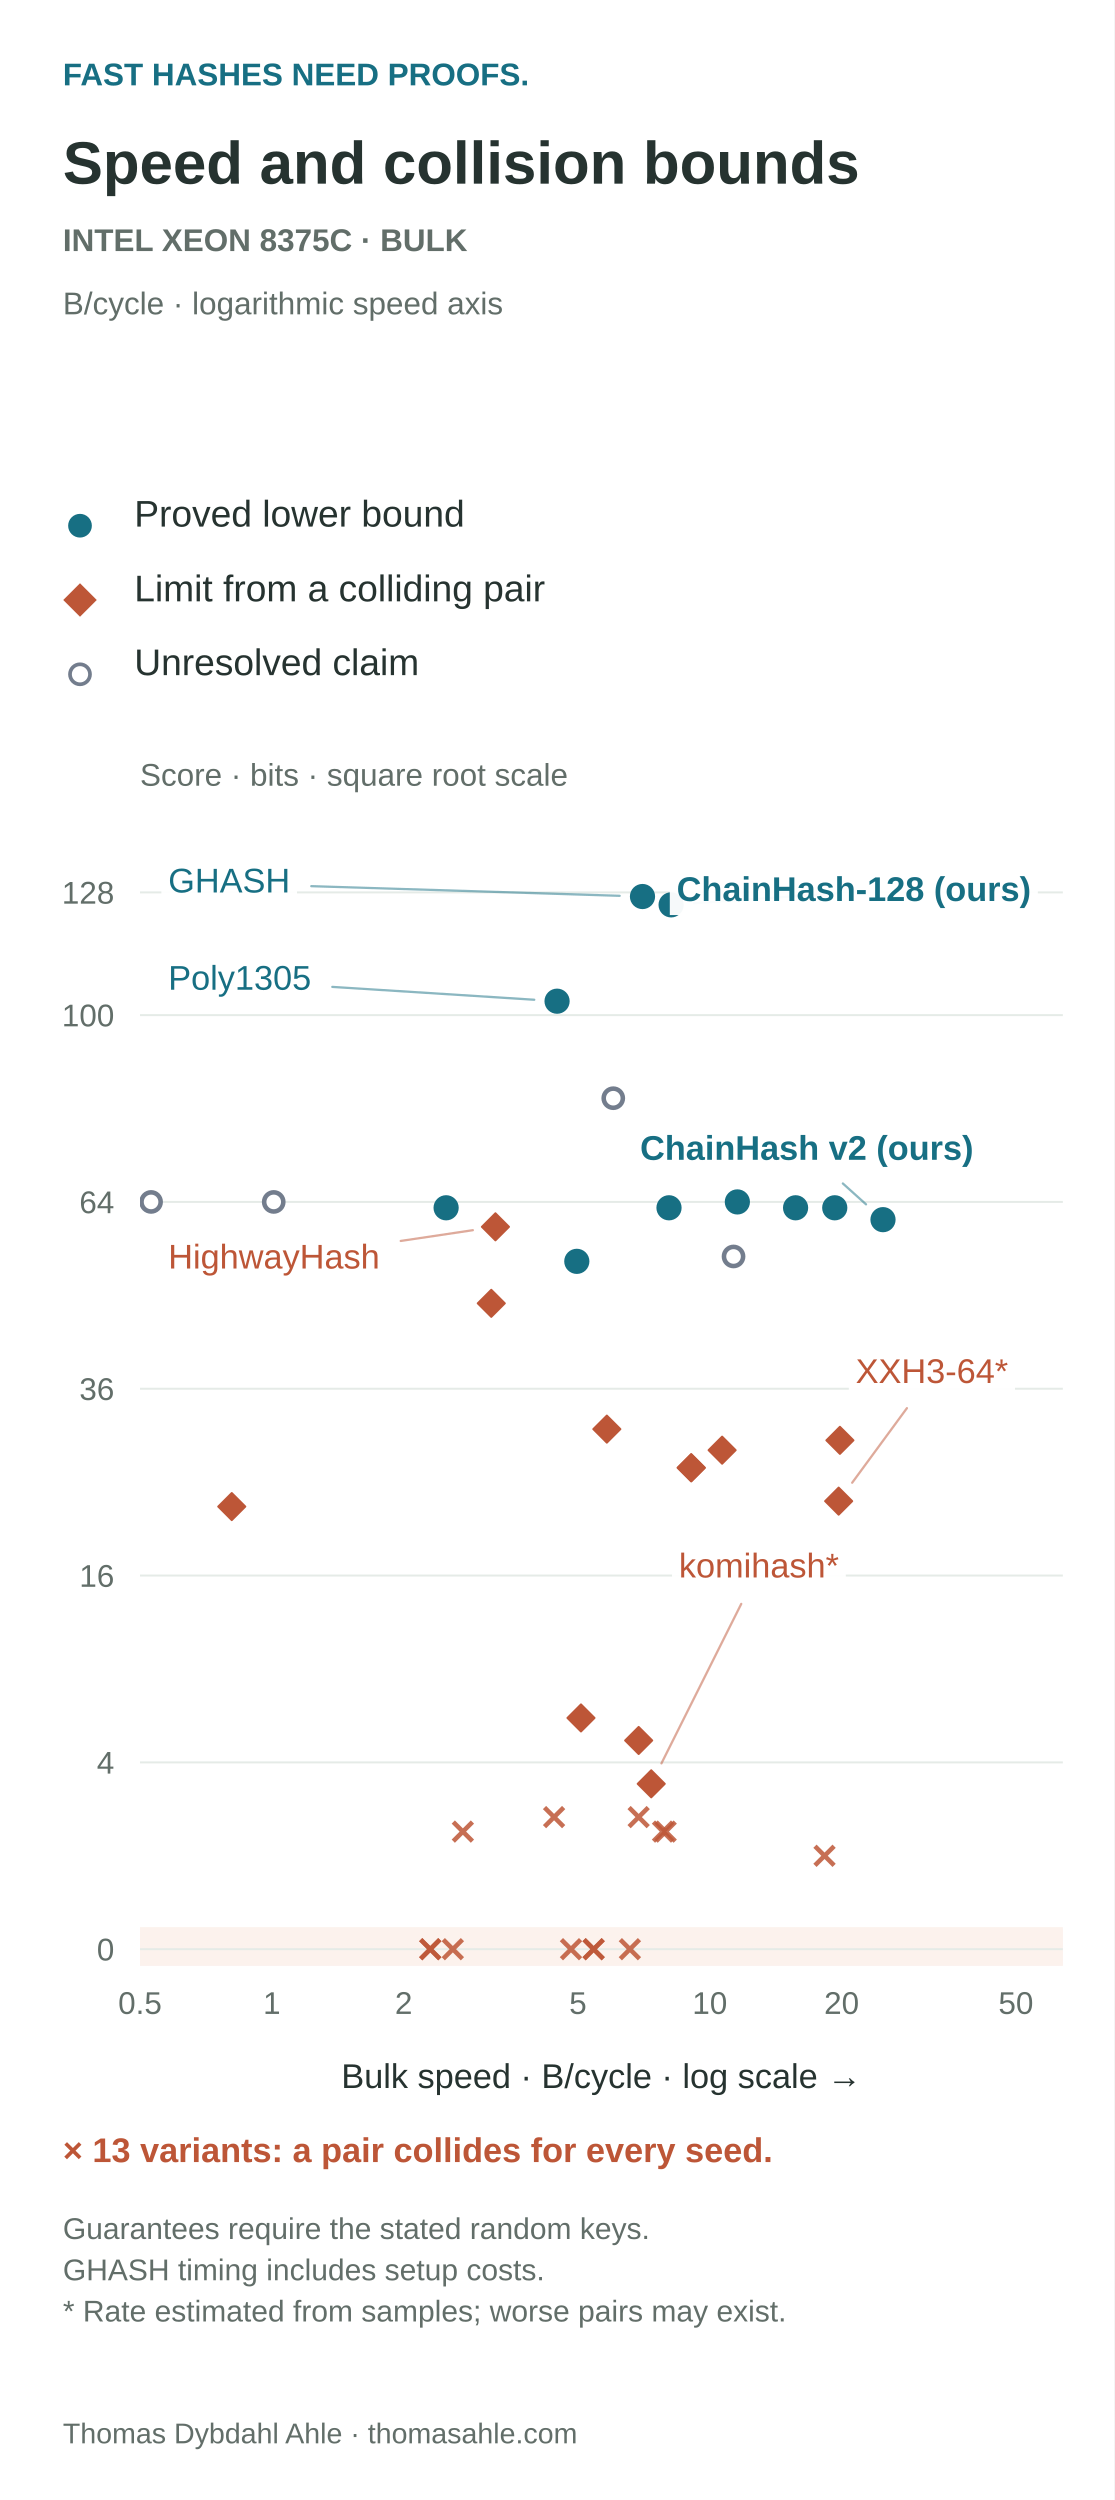
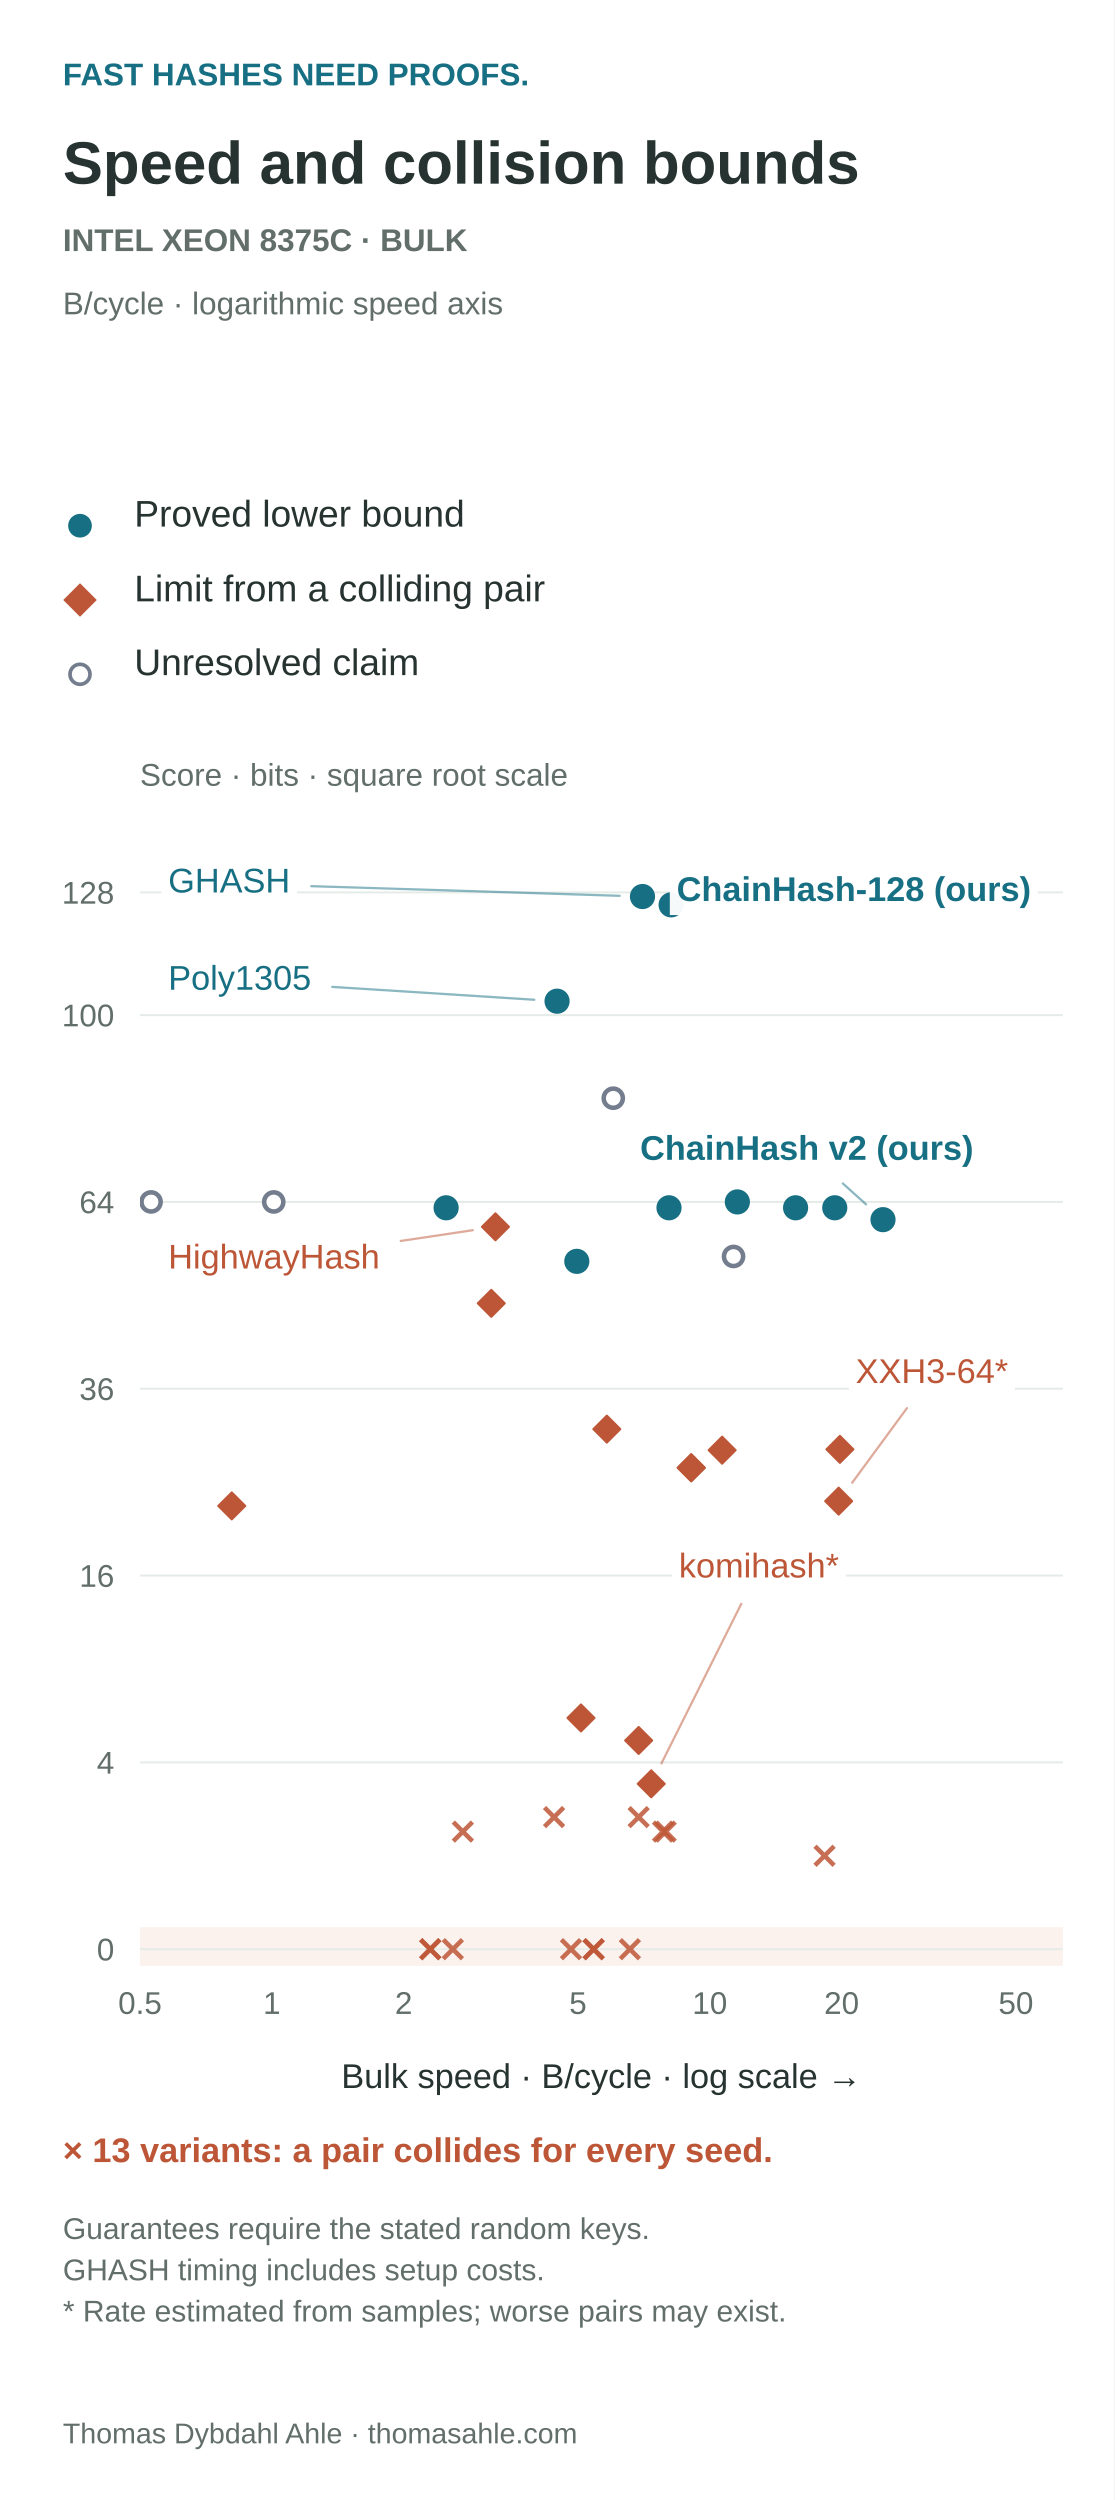
<svg xmlns="http://www.w3.org/2000/svg" xmlns:xlink="http://www.w3.org/1999/xlink" width="390pt" height="875pt" viewBox="0 0 390 875" version="1.1" role="img" aria-label="Fast hashes need proofs: collision bounds versus bulk speed on INTEL XEON 8375C. Square root collision-score scale; logarithmic speed axis.">
  <defs>
    <style type="text/css">*{stroke-linejoin: round; stroke-linecap: butt}</style>
  </defs>
  <g id="figure_1">
    <g id="patch_1">
      <path d="M 0 875  L 390 875  L 390 0  L 0 0  z " style="fill: #ffffff" />
    </g>
    <g id="axes_1">
      <g id="patch_2">
        <path d="M 49 688  L 372 688  L 372 295  L 49 295  z " style="fill: #ffffff" />
      </g>
      <g id="patch_3">
        <path d="M 49 688  L 372 688  L 372 674.996  L 49 674.996  z " clip-path="url(#p1d51c49882)" style="fill: #fcf2ed; stroke: #fcf2ed; stroke-linejoin: miter" />
      </g>
      <g id="matplotlib.axis_1">
        <g id="xtick_1">
          <g id="line2d_1" />
          <g id="text_1">
            <text style="fill: #626e69; font: 11px 'Arial', 'DejaVu Sans', sans-serif; text-anchor: middle" x="49" y="704.874" transform="rotate(-0 49 704.8736)">0.5</text>
          </g>
        </g>
        <g id="xtick_2">
          <g id="line2d_2" />
          <g id="text_2">
            <text style="fill: #626e69; font: 11px 'Arial', 'DejaVu Sans', sans-serif; text-anchor: middle" x="95.143" y="704.874" transform="rotate(-0 95.14286 704.8736)">1</text>
          </g>
        </g>
        <g id="xtick_3">
          <g id="line2d_3" />
          <g id="text_3">
            <text style="fill: #626e69; font: 11px 'Arial', 'DejaVu Sans', sans-serif; text-anchor: middle" x="141.286" y="704.874" transform="rotate(-0 141.2857 704.8736)">2</text>
          </g>
        </g>
        <g id="xtick_4">
          <g id="line2d_4" />
          <g id="text_4">
            <text style="fill: #626e69; font: 11px 'Arial', 'DejaVu Sans', sans-serif; text-anchor: middle" x="202.283" y="704.874" transform="rotate(-0 202.2833 704.8736)">5</text>
          </g>
        </g>
        <g id="xtick_5">
          <g id="line2d_5" />
          <g id="text_5">
            <text style="fill: #626e69; font: 11px 'Arial', 'DejaVu Sans', sans-serif; text-anchor: middle" x="248.426" y="704.874" transform="rotate(-0 248.4261 704.8736)">10</text>
          </g>
        </g>
        <g id="xtick_6">
          <g id="line2d_6" />
          <g id="text_6">
            <text style="fill: #626e69; font: 11px 'Arial', 'DejaVu Sans', sans-serif; text-anchor: middle" x="294.569" y="704.874" transform="rotate(-0 294.569 704.8736)">20</text>
          </g>
        </g>
        <g id="xtick_7">
          <g id="line2d_7" />
          <g id="text_7">
            <text style="fill: #626e69; font: 11px 'Arial', 'DejaVu Sans', sans-serif; text-anchor: middle" x="355.567" y="704.874" transform="rotate(-0 355.5665 704.8736)">50</text>
          </g>
        </g>
        <g id="text_8">
          <text style="fill: #263330; font: 12px 'Arial', 'DejaVu Sans', sans-serif; text-anchor: middle" x="210.5" y="730.795" transform="rotate(-0 210.5 730.7955)">Bulk speed · B/cycle · log scale  →</text>
        </g>
      </g>
      <g id="matplotlib.axis_2">
        <g id="ytick_1">
          <g id="line2d_8">
            <path d="M 49 682.221  L 372 682.221  " clip-path="url(#p1d51c49882)" style="fill: none; stroke: #e5ebe7; stroke-width: 0.7; stroke-linecap: square" />
          </g>
          <g id="line2d_9" />
          <g id="text_9">
            <text style="fill: #626e69; font: 11px 'Arial', 'DejaVu Sans', sans-serif; text-anchor: end" x="40" y="686.157" transform="rotate(-0 40 686.1574)">0</text>
          </g>
        </g>
        <g id="ytick_2">
          <g id="line2d_10">
            <path d="M 49 616.834  L 372 616.834  " clip-path="url(#p1d51c49882)" style="fill: none; stroke: #e5ebe7; stroke-width: 0.7; stroke-linecap: square" />
          </g>
          <g id="line2d_11" />
          <g id="text_10">
            <text style="fill: #626e69; font: 11px 'Arial', 'DejaVu Sans', sans-serif; text-anchor: end" x="40" y="620.771" transform="rotate(-0 40 620.7708)">4</text>
          </g>
        </g>
        <g id="ytick_3">
          <g id="line2d_12">
            <path d="M 49 551.447  L 372 551.447  " clip-path="url(#p1d51c49882)" style="fill: none; stroke: #e5ebe7; stroke-width: 0.7; stroke-linecap: square" />
          </g>
          <g id="line2d_13" />
          <g id="text_11">
            <text style="fill: #626e69; font: 11px 'Arial', 'DejaVu Sans', sans-serif; text-anchor: end" x="40" y="555.384" transform="rotate(-0 40 555.3842)">16</text>
          </g>
        </g>
        <g id="ytick_4">
          <g id="line2d_14">
            <path d="M 49 486.061  L 372 486.061  " clip-path="url(#p1d51c49882)" style="fill: none; stroke: #e5ebe7; stroke-width: 0.7; stroke-linecap: square" />
          </g>
          <g id="line2d_15" />
          <g id="text_12">
            <text style="fill: #626e69; font: 11px 'Arial', 'DejaVu Sans', sans-serif; text-anchor: end" x="40" y="489.998" transform="rotate(-0 40 489.9976)">36</text>
          </g>
        </g>
        <g id="ytick_5">
          <g id="line2d_16">
            <path d="M 49 420.674  L 372 420.674  " clip-path="url(#p1d51c49882)" style="fill: none; stroke: #e5ebe7; stroke-width: 0.7; stroke-linecap: square" />
          </g>
          <g id="line2d_17" />
          <g id="text_13">
            <text style="fill: #626e69; font: 11px 'Arial', 'DejaVu Sans', sans-serif; text-anchor: end" x="40" y="424.611" transform="rotate(-0 40 424.6111)">64</text>
          </g>
        </g>
        <g id="ytick_6">
          <g id="line2d_18">
            <path d="M 49 355.288  L 372 355.288  " clip-path="url(#p1d51c49882)" style="fill: none; stroke: #e5ebe7; stroke-width: 0.7; stroke-linecap: square" />
          </g>
          <g id="line2d_19" />
          <g id="text_14">
            <text style="fill: #626e69; font: 11px 'Arial', 'DejaVu Sans', sans-serif; text-anchor: end" x="40" y="359.224" transform="rotate(-0 40 359.2245)">100</text>
          </g>
        </g>
        <g id="ytick_7">
          <g id="line2d_20">
            <path d="M 49 312.338  L 372 312.338  " clip-path="url(#p1d51c49882)" style="fill: none; stroke: #e5ebe7; stroke-width: 0.7; stroke-linecap: square" />
          </g>
          <g id="line2d_21" />
          <g id="text_15">
            <text style="fill: #626e69; font: 11px 'Arial', 'DejaVu Sans', sans-serif; text-anchor: end" x="40" y="316.275" transform="rotate(-0 40 316.275)">128</text>
          </g>
        </g>
      </g>
      <g id="point-city" data-point-id="city" data-speed="5.43" data-bits="0.0" tabindex="0" role="button" aria-label="CityHash64 v1.1.1: 0 bits bits; 5.43 B/cycle. Inspect result.">
        <defs>
          <path id="mbed47526d4" d="M -3.354 3.354  L 3.354 -3.354  M -3.354 -3.354  L 3.354 3.354  " style="stroke: #bd5637; stroke-opacity: 0.85; stroke-width: 1.6" />
        </defs>
        <g clip-path="url(#p1d51c49882)">
          <use xlink:href="#mbed47526d4" x="207.775" y="682.221" style="fill: #bd5637; fill-opacity: 0.85; stroke: #bd5637; stroke-opacity: 0.85; stroke-width: 1.6" />
        </g>
        <circle cx="207.775" cy="682.221" r="12" fill="transparent" class="point-hit" />
        <circle cx="207.775" cy="682.221" r="10" fill="none" stroke="#263330" stroke-width="1.4" opacity="0" class="point-ring" />
      </g>
      <g id="point-farm" data-point-id="farm" data-speed="5.43" data-bits="0.0" tabindex="0" role="button" aria-label="FarmHash64 NA v1.1: 0 bits bits; 5.43 B/cycle. Inspect result.">
        <g clip-path="url(#p1d51c49882)">
          <use xlink:href="#mbed47526d4" x="207.775" y="682.221" style="fill: #bd5637; fill-opacity: 0.85; stroke: #bd5637; stroke-opacity: 0.85; stroke-width: 1.6" />
        </g>
        <circle cx="207.775" cy="682.221" r="12" fill="transparent" class="point-hit" />
        <circle cx="207.775" cy="682.221" r="10" fill="none" stroke="#263330" stroke-width="1.4" opacity="0" class="point-ring" />
      </g>
      <g id="point-murmur" data-point-id="murmur" data-speed="2.73" data-bits="1.584962500721156" tabindex="0" role="button" aria-label="MurmurHash3 x64_128: at most 1.59 bits (cap) bits; 2.73 B/cycle. Inspect result.">
        <g clip-path="url(#p1d51c49882)">
          <use xlink:href="#mbed47526d4" x="161.999" y="641.061" style="fill: #bd5637; fill-opacity: 0.85; stroke: #bd5637; stroke-opacity: 0.85; stroke-width: 1.6" />
        </g>
        <circle cx="161.999" cy="641.061" r="12" fill="transparent" class="point-hit" />
        <circle cx="161.999" cy="641.061" r="10" fill="none" stroke="#263330" stroke-width="1.4" opacity="0" class="point-ring" />
      </g>
      <g id="point-mx3" data-point-id="mx3" data-speed="4.82" data-bits="0.0" tabindex="0" role="button" aria-label="mx3 v3: 0 bits bits; 4.82 B/cycle. Inspect result.">
        <g clip-path="url(#p1d51c49882)">
          <use xlink:href="#mbed47526d4" x="199.843" y="682.221" style="fill: #bd5637; fill-opacity: 0.85; stroke: #bd5637; stroke-opacity: 0.85; stroke-width: 1.6" />
        </g>
        <circle cx="199.843" cy="682.221" r="12" fill="transparent" class="point-hit" />
        <circle cx="199.843" cy="682.221" r="10" fill="none" stroke="#263330" stroke-width="1.4" opacity="0" class="point-ring" />
      </g>
      <g id="point-fasthash-64" data-point-id="fasthash-64" data-speed="2.3" data-bits="0.0" tabindex="0" role="button" aria-label="fasthash-64: 0 bits bits; 2.3 B/cycle. Inspect result.">
        <g clip-path="url(#p1d51c49882)">
          <use xlink:href="#mbed47526d4" x="150.59" y="682.221" style="fill: #bd5637; fill-opacity: 0.85; stroke: #bd5637; stroke-opacity: 0.85; stroke-width: 1.6" />
        </g>
        <circle cx="150.59" cy="682.221" r="12" fill="transparent" class="point-hit" />
        <circle cx="150.59" cy="682.221" r="10" fill="none" stroke="#263330" stroke-width="1.4" opacity="0" class="point-ring" />
      </g>
      <g id="point-fasthash-32" data-point-id="fasthash-32" data-speed="2.3" data-bits="0.0" tabindex="0" role="button" aria-label="fasthash-32: 0 bits bits; 2.3 B/cycle. Inspect result.">
        <g clip-path="url(#p1d51c49882)">
          <use xlink:href="#mbed47526d4" x="150.59" y="682.221" style="fill: #bd5637; fill-opacity: 0.85; stroke: #bd5637; stroke-opacity: 0.85; stroke-width: 1.6" />
        </g>
        <circle cx="150.59" cy="682.221" r="12" fill="transparent" class="point-hit" />
        <circle cx="150.59" cy="682.221" r="10" fill="none" stroke="#263330" stroke-width="1.4" opacity="0" class="point-ring" />
      </g>
-       <g id="point-muse" data-point-id="muse" data-speed="7.82" data-bits="1.584962500721156" tabindex="0" role="button" aria-label="MuseAir v0.3: at most 1.59 bits (cap) bits; 7.82 B/cycle. Inspect result.">
+       <g id="point-muse" data-point-id="muse" data-speed="7.82" data-bits="1.584962500721156" tabindex="0" role="button" aria-label="MuseAir v0.3 (SMHasher3); current v2 untested: at most 1.59 bits (cap); version-bound to v0.3 bits; 7.82 B/cycle. Inspect result.">
        <g clip-path="url(#p1d51c49882)">
          <use xlink:href="#mbed47526d4" x="232.056" y="641.061" style="fill: #bd5637; fill-opacity: 0.85; stroke: #bd5637; stroke-opacity: 0.85; stroke-width: 1.6" />
        </g>
        <circle cx="232.056" cy="641.061" r="12" fill="transparent" class="point-hit" />
        <circle cx="232.056" cy="641.061" r="10" fill="none" stroke="#263330" stroke-width="1.4" opacity="0" class="point-ring" />
      </g>
      <g id="point-komi" data-point-id="komi" data-speed="7.35" data-bits="3.13512916189466" tabindex="0" role="button" aria-label="komihash v5.27 / v5.34: at most 3.14 bits (cap; sampled) bits; 7.35 B/cycle. Inspect result.">
        <defs>
          <path id="ma47640ded7" d="M -0 4.743  L 4.743 0  L 0 -4.743  L -4.743 -0  z " style="stroke: #bd5637; stroke-width: 0.7" />
        </defs>
        <g clip-path="url(#p1d51c49882)">
          <use xlink:href="#ma47640ded7" x="227.93" y="624.333" style="fill: #bd5637; stroke: #bd5637; stroke-width: 0.7" />
        </g>
        <circle cx="227.93" cy="624.333" r="12" fill="transparent" class="point-hit" />
        <circle cx="227.93" cy="624.333" r="10" fill="none" stroke="#263330" stroke-width="1.4" opacity="0" class="point-ring" />
      </g>
      <g id="point-t1ha" data-point-id="t1ha" data-speed="5.82" data-bits="31.0" tabindex="0" role="button" aria-label="t1ha2_atonce-64 v2.1.4: at most 31 bits (cap; sampled) bits; 5.82 B/cycle. Inspect result.">
        <g clip-path="url(#p1d51c49882)">
          <use xlink:href="#ma47640ded7" x="212.393" y="500.192" style="fill: #bd5637; stroke: #bd5637; stroke-width: 0.7" />
        </g>
        <circle cx="212.393" cy="500.192" r="12" fill="transparent" class="point-hit" />
        <circle cx="212.393" cy="500.192" r="10" fill="none" stroke="#263330" stroke-width="1.4" opacity="0" class="point-ring" />
      </g>
      <g id="point-a5" data-point-id="a5" data-speed="3.17" data-bits="47.80910046980944" tabindex="0" role="button" aria-label="a5hash v5.21, 64-bit: at most 47.81 bits (cap) bits; 3.17 B/cycle. Inspect result.">
        <g clip-path="url(#p1d51c49882)">
          <use xlink:href="#ma47640ded7" x="171.947" y="456.166" style="fill: #bd5637; stroke: #bd5637; stroke-width: 0.7" />
        </g>
        <circle cx="171.947" cy="456.166" r="12" fill="transparent" class="point-hit" />
        <circle cx="171.947" cy="456.166" r="10" fill="none" stroke="#263330" stroke-width="1.4" opacity="0" class="point-ring" />
      </g>
      <g id="point-a5wide" data-point-id="a5wide" data-speed="7.93" data-bits="1.584962500721156" tabindex="0" role="button" aria-label="a5hash v5.21, 128-bit: at most 1.59 bits (cap) bits; 7.93 B/cycle. Inspect result.">
        <g clip-path="url(#p1d51c49882)">
          <use xlink:href="#mbed47526d4" x="232.986" y="641.061" style="fill: #bd5637; fill-opacity: 0.85; stroke: #bd5637; stroke-opacity: 0.85; stroke-width: 1.6" />
        </g>
        <circle cx="232.986" cy="641.061" r="12" fill="transparent" class="point-hit" />
        <circle cx="232.986" cy="641.061" r="10" fill="none" stroke="#263330" stroke-width="1.4" opacity="0" class="point-ring" />
      </g>
      <g id="point-rapid3" data-point-id="rapid3" data-speed="10.67" data-bits="28.540568381362704" tabindex="0" role="button" aria-label="rapidhash v3: at most 28.5 bits (cap; sampled); 95% Poisson interval [27.7, 29.5] bits; 10.67 B/cycle. Inspect result.">
        <g clip-path="url(#p1d51c49882)">
          <use xlink:href="#ma47640ded7" x="252.743" y="507.562" style="fill: #bd5637; stroke: #bd5637; stroke-width: 0.7" />
        </g>
        <circle cx="252.743" cy="507.562" r="12" fill="transparent" class="point-hit" />
        <circle cx="252.743" cy="507.562" r="10" fill="none" stroke="#263330" stroke-width="1.4" opacity="0" class="point-ring" />
      </g>
      <g id="point-foldhash-fast" data-point-id="foldhash-fast" data-speed="9.07" data-bits="26.57111644798981" tabindex="0" role="button" aria-label="foldhash-fast 0.2.0: at most 26.5711 bits (cap; sampled); 95% Poisson [26.5173, 26.6255] bits; 9.07 B/cycle. Inspect result.">
        <g clip-path="url(#p1d51c49882)">
          <use xlink:href="#ma47640ded7" x="241.928" y="513.696" style="fill: #bd5637; stroke: #bd5637; stroke-width: 0.7" />
        </g>
        <circle cx="241.928" cy="513.696" r="12" fill="transparent" class="point-hit" />
        <circle cx="241.928" cy="513.696" r="10" fill="none" stroke="#263330" stroke-width="1.4" opacity="0" class="point-ring" />
      </g>
      <g id="point-foldhash-quality" data-point-id="foldhash-quality" data-speed="9.07" data-bits="26.557056504151273" tabindex="0" role="button" aria-label="foldhash-quality 0.2.0: at most 26.5571 bits (cap; sampled); 95% Poisson [26.4499, 26.6663] bits; 9.07 B/cycle. Inspect result.">
        <g clip-path="url(#p1d51c49882)">
          <use xlink:href="#ma47640ded7" x="241.928" y="513.74" style="fill: #bd5637; stroke: #bd5637; stroke-width: 0.7" />
        </g>
        <circle cx="241.928" cy="513.74" r="12" fill="transparent" class="point-hit" />
        <circle cx="241.928" cy="513.74" r="10" fill="none" stroke="#263330" stroke-width="1.4" opacity="0" class="point-ring" />
      </g>
      <g id="point-mum" data-point-id="mum" data-speed="6.57" data-bits="0.0" tabindex="0" role="button" aria-label="MUM v3: 0 bits bits; 6.57 B/cycle. Inspect result.">
        <g clip-path="url(#p1d51c49882)">
          <use xlink:href="#mbed47526d4" x="220.462" y="682.221" style="fill: #bd5637; fill-opacity: 0.85; stroke: #bd5637; stroke-opacity: 0.85; stroke-width: 1.6" />
        </g>
        <circle cx="220.462" cy="682.221" r="12" fill="transparent" class="point-hit" />
        <circle cx="220.462" cy="682.221" r="10" fill="none" stroke="#263330" stroke-width="1.4" opacity="0" class="point-ring" />
      </g>
      <g id="point-mir" data-point-id="mir" data-speed="2.59" data-bits="0.0" tabindex="0" role="button" aria-label="mir.exact / mir.inexact: 0 bits bits; 2.59 B/cycle. Inspect result.">
        <g clip-path="url(#p1d51c49882)">
          <use xlink:href="#mbed47526d4" x="158.495" y="682.221" style="fill: #bd5637; fill-opacity: 0.85; stroke: #bd5637; stroke-opacity: 0.85; stroke-width: 1.6" />
        </g>
        <circle cx="158.495" cy="682.221" r="12" fill="transparent" class="point-hit" />
        <circle cx="158.495" cy="682.221" r="10" fill="none" stroke="#263330" stroke-width="1.4" opacity="0" class="point-ring" />
      </g>
      <g id="point-xxh3-64" data-point-id="xxh3-64" data-speed="19.69" data-bits="23.008478153924305" tabindex="0" role="button" aria-label="XXH3-64 0.8.3: at most 23.01 bits (cap; 95% interval 22.919839043866432–23.098503065606845) bits; 19.69 B/cycle. Inspect result.">
        <g clip-path="url(#p1d51c49882)">
          <use xlink:href="#ma47640ded7" x="293.529" y="525.4" style="fill: #bd5637; stroke: #bd5637; stroke-width: 0.7" />
        </g>
        <circle cx="293.529" cy="525.4" r="12" fill="transparent" class="point-hit" />
        <circle cx="293.529" cy="525.4" r="10" fill="none" stroke="#263330" stroke-width="1.4" opacity="0" class="point-ring" />
      </g>
-       <g id="point-xxh3-128" data-point-id="xxh3-128" data-speed="19.82" data-bits="29.67807190511264" tabindex="0" role="button" aria-label="XXH3-128 0.8.3: at most 29.7 bits (cap; sampled); 95% Poisson interval [28.5, 31.3] bits; 19.82 B/cycle. Inspect result.">
-         <g clip-path="url(#p1d51c49882)">
-           <use xlink:href="#ma47640ded7" x="293.967" y="504.115" style="fill: #bd5637; stroke: #bd5637; stroke-width: 0.7" />
-         </g>
-         <circle cx="293.967" cy="504.115" r="12" fill="transparent" class="point-hit" />
-         <circle cx="293.967" cy="504.115" r="10" fill="none" stroke="#263330" stroke-width="1.4" opacity="0" class="point-ring" />
+       <g id="point-xxh3-128" data-point-id="xxh3-128" data-speed="19.82" data-bits="28.634" tabindex="0" role="button" aria-label="XXH3-128 0.8.3: at most 28.6 bits (cap; sampled); 95% Poisson interval [28.4, 28.9] bits; 19.82 B/cycle. Inspect result.">
+         <g clip-path="url(#p1d51c49882)">
+           <use xlink:href="#ma47640ded7" x="293.967" y="507.276" style="fill: #bd5637; stroke: #bd5637; stroke-width: 0.7" />
+         </g>
+         <circle cx="293.967" cy="507.276" r="12" fill="transparent" class="point-hit" />
+         <circle cx="293.967" cy="507.276" r="10" fill="none" stroke="#263330" stroke-width="1.4" opacity="0" class="point-ring" />
      </g>
      <g id="point-highway" data-point-id="highway" data-speed="3.24" data-bits="59.8075787461754" tabindex="0" role="button" aria-label="HighwayHash-64, frozen: at most 59.81 bits (cap) bits; 3.24 B/cycle. Inspect result.">
        <g clip-path="url(#p1d51c49882)">
          <use xlink:href="#ma47640ded7" x="173.401" y="429.386" style="fill: #bd5637; stroke: #bd5637; stroke-width: 0.7" />
        </g>
        <circle cx="173.401" cy="429.386" r="12" fill="transparent" class="point-hit" />
        <circle cx="173.401" cy="429.386" r="10" fill="none" stroke="#263330" stroke-width="1.4" opacity="0" class="point-ring" />
      </g>
      <g id="point-spooky" data-point-id="spooky" data-speed="5.08" data-bits="6.129270753827899" tabindex="0" role="button" aria-label="SpookyHash V2-64: at most 6.13 bits (cap; sampled) bits; 5.08 B/cycle. Inspect result.">
        <g clip-path="url(#p1d51c49882)">
          <use xlink:href="#ma47640ded7" x="203.34" y="601.281" style="fill: #bd5637; stroke: #bd5637; stroke-width: 0.7" />
        </g>
        <circle cx="203.34" cy="601.281" r="12" fill="transparent" class="point-hit" />
        <circle cx="203.34" cy="601.281" r="10" fill="none" stroke="#263330" stroke-width="1.4" opacity="0" class="point-ring" />
      </g>
      <g id="point-pengyhash" data-point-id="pengyhash" data-speed="4.41" data-bits="2.0" tabindex="0" role="button" aria-label="pengyhash v0.3: at most 2 bits (cap) bits; 4.41 B/cycle. Inspect result.">
        <g clip-path="url(#p1d51c49882)">
          <use xlink:href="#mbed47526d4" x="193.925" y="635.985" style="fill: #bd5637; fill-opacity: 0.85; stroke: #bd5637; stroke-opacity: 0.85; stroke-width: 1.6" />
        </g>
        <circle cx="193.925" cy="635.985" r="12" fill="transparent" class="point-hit" />
        <circle cx="193.925" cy="635.985" r="10" fill="none" stroke="#263330" stroke-width="1.4" opacity="0" class="point-ring" />
      </g>
      <g id="point-nmhash32" data-point-id="nmhash32" data-speed="6.88" data-bits="4.993026634712533" tabindex="0" role="button" aria-label="nmhash32 v2: at most 4.994 bits (cap) bits; 6.88 B/cycle. Inspect result.">
        <g clip-path="url(#p1d51c49882)">
          <use xlink:href="#ma47640ded7" x="223.531" y="609.167" style="fill: #bd5637; stroke: #bd5637; stroke-width: 0.7" />
        </g>
        <circle cx="223.531" cy="609.167" r="12" fill="transparent" class="point-hit" />
        <circle cx="223.531" cy="609.167" r="10" fill="none" stroke="#263330" stroke-width="1.4" opacity="0" class="point-ring" />
      </g>
      <g id="point-nmhash32x" data-point-id="nmhash32x" data-speed="6.88" data-bits="2.0" tabindex="0" role="button" aria-label="nmhash32x v2: at most 2 bits (cap) bits; 6.88 B/cycle. Inspect result.">
        <g clip-path="url(#p1d51c49882)">
          <use xlink:href="#mbed47526d4" x="223.531" y="635.985" style="fill: #bd5637; fill-opacity: 0.85; stroke: #bd5637; stroke-opacity: 0.85; stroke-width: 1.6" />
        </g>
        <circle cx="223.531" cy="635.985" r="12" fill="transparent" class="point-hit" />
        <circle cx="223.531" cy="635.985" r="10" fill="none" stroke="#263330" stroke-width="1.4" opacity="0" class="point-ring" />
      </g>
      <g id="point-gx" data-point-id="gx" data-speed="18.28" data-bits="1.0" tabindex="0" role="button" aria-label="gxhash-64 v3.5.0: at most 1 bits (cap) bits; 18.28 B/cycle. Inspect result.">
        <g clip-path="url(#p1d51c49882)">
          <use xlink:href="#mbed47526d4" x="288.583" y="649.527" style="fill: #bd5637; fill-opacity: 0.85; stroke: #bd5637; stroke-opacity: 0.85; stroke-width: 1.6" />
        </g>
        <circle cx="288.583" cy="649.527" r="12" fill="transparent" class="point-hit" />
        <circle cx="288.583" cy="649.527" r="10" fill="none" stroke="#263330" stroke-width="1.4" opacity="0" class="point-ring" />
      </g>
-       <g id="point-ahash" data-point-id="ahash" data-speed="0.81" data-bits="22.454208096559523" tabindex="0" role="button" aria-label="aHash 0.8.12, AES path: at most 22.45 bits (cap; sampled); 95% ≈ ±0.06 bits bits; 0.81 B/cycle. Inspect result.">
-         <g clip-path="url(#p1d51c49882)">
-           <use xlink:href="#ma47640ded7" x="81.115" y="527.301" style="fill: #bd5637; stroke: #bd5637; stroke-width: 0.7" />
-         </g>
-         <circle cx="81.115" cy="527.301" r="12" fill="transparent" class="point-hit" />
-         <circle cx="81.115" cy="527.301" r="10" fill="none" stroke="#263330" stroke-width="1.4" opacity="0" class="point-ring" />
+       <g id="point-ahash" data-point-id="ahash" data-speed="0.81" data-bits="22.5222" tabindex="0" role="button" aria-label="aHash 0.8.12, AES path: at most 22.52 bits (cap; sampled); 95% ≈ ±0.02 bits bits; 0.81 B/cycle. Inspect result.">
+         <g clip-path="url(#p1d51c49882)">
+           <use xlink:href="#ma47640ded7" x="81.115" y="527.066" style="fill: #bd5637; stroke: #bd5637; stroke-width: 0.7" />
+         </g>
+         <circle cx="81.115" cy="527.066" r="12" fill="transparent" class="point-hit" />
+         <circle cx="81.115" cy="527.066" r="10" fill="none" stroke="#263330" stroke-width="1.4" opacity="0" class="point-ring" />
      </g>
      <g id="point-siphash-1-3" data-point-id="siphash-1-3" data-speed="1.01" data-bits="64" tabindex="0" role="button" aria-label="SipHash-1-3: 64 bits · cryptographic assumption; best known attack far below 2^-64 (see records/siphash/) bits; 1.01 B/cycle. Inspect result.">
        <defs>
          <path id="m716f67a578" d="M 0 3.354  C 0.89 3.354 1.743 3.001 2.372 2.372  C 3.001 1.743 3.354 0.89 3.354 0  C 3.354 -0.89 3.001 -1.743 2.372 -2.372  C 1.743 -3.001 0.89 -3.354 0 -3.354  C -0.89 -3.354 -1.743 -3.001 -2.372 -2.372  C -3.001 -1.743 -3.354 -0.89 -3.354 0  C -3.354 0.89 -3.001 1.743 -2.372 2.372  C -1.743 3.001 -0.89 3.354 0 3.354  z " style="stroke: #737d8d; stroke-width: 1.6" />
        </defs>
        <g clip-path="url(#p1d51c49882)">
          <use xlink:href="#m716f67a578" x="95.805" y="420.674" style="fill: #ffffff; stroke: #737d8d; stroke-width: 1.6" />
        </g>
        <circle cx="95.805" cy="420.674" r="12" fill="transparent" class="point-hit" />
        <circle cx="95.805" cy="420.674" r="10" fill="none" stroke="#263330" stroke-width="1.4" opacity="0" class="point-ring" />
      </g>
      <g id="point-siphash-2-4" data-point-id="siphash-2-4" data-speed="0.53" data-bits="64" tabindex="0" role="button" aria-label="SipHash-2-4: 64 bits · cryptographic assumption; best known attack far below 2^-64 (see records/siphash/) bits; 0.53 B/cycle. Inspect result.">
        <g clip-path="url(#p1d51c49882)">
          <use xlink:href="#m716f67a578" x="52.879" y="420.674" style="fill: #ffffff; stroke: #737d8d; stroke-width: 1.6" />
        </g>
        <circle cx="52.879" cy="420.674" r="12" fill="transparent" class="point-hit" />
        <circle cx="52.879" cy="420.674" r="10" fill="none" stroke="#263330" stroke-width="1.4" opacity="0" class="point-ring" />
      </g>
      <g id="point-polymur" data-point-id="polymur" data-speed="4.97" data-bits="54.22679349755191" tabindex="0" role="button" aria-label="PolymurHash 2.0: ≥ 54.2267 bits (proved) bits; 4.97 B/cycle. Inspect result.">
        <defs>
          <path id="m587f84937d" d="M 0 4.062  C 1.077 4.062 2.111 3.634 2.872 2.872  C 3.634 2.111 4.062 1.077 4.062 0  C 4.062 -1.077 3.634 -2.111 2.872 -2.872  C 2.111 -3.634 1.077 -4.062 0 -4.062  C -1.077 -4.062 -2.111 -3.634 -2.872 -2.872  C -3.634 -2.111 -4.062 -1.077 -4.062 0  C -4.062 1.077 -3.634 2.111 -2.872 2.872  C -2.111 3.634 -1.077 4.062 0 4.062  z " style="stroke: #176f83; stroke-width: 0.7" />
        </defs>
        <g clip-path="url(#p1d51c49882)">
          <use xlink:href="#m587f84937d" x="201.883" y="441.471" style="fill: #176f83; stroke: #176f83; stroke-width: 0.7" />
        </g>
        <circle cx="201.883" cy="441.471" r="12" fill="transparent" class="point-hit" />
        <circle cx="201.883" cy="441.471" r="10" fill="none" stroke="#263330" stroke-width="1.4" opacity="0" class="point-ring" />
      </g>
      <g id="point-poly1305" data-point-id="poly1305" data-speed="4.48" data-bits="103" tabindex="0" role="button" aria-label="Poly1305: ≥ 103 bits (proved) bits; 4.48 B/cycle. Inspect result.">
        <g clip-path="url(#p1d51c49882)">
          <use xlink:href="#m587f84937d" x="194.973" y="350.42" style="fill: #176f83; stroke: #176f83; stroke-width: 0.7" />
        </g>
        <circle cx="194.973" cy="350.42" r="12" fill="transparent" class="point-hit" />
        <circle cx="194.973" cy="350.42" r="10" fill="none" stroke="#263330" stroke-width="1.4" opacity="0" class="point-ring" />
      </g>
      <g id="point-ghash" data-point-id="ghash" data-speed="7.02" data-bits="127" tabindex="0" role="button" aria-label="GHASH: ≥ 127 bits (proved) bits; 7.02 B/cycle. Inspect result.">
        <g clip-path="url(#p1d51c49882)">
          <use xlink:href="#m587f84937d" x="224.872" y="313.786" style="fill: #176f83; stroke: #176f83; stroke-width: 0.7" />
        </g>
        <circle cx="224.872" cy="313.786" r="12" fill="transparent" class="point-hit" />
        <circle cx="224.872" cy="313.786" r="10" fill="none" stroke="#263330" stroke-width="1.4" opacity="0" class="point-ring" />
      </g>
      <g id="point-halftimehash-64" data-point-id="halftimehash-64" data-speed="2.5" data-bits="63" tabindex="0" role="button" aria-label="HalftimeHash 64: ≥ 63 bits (proved) bits; 2.5 B/cycle. Inspect result.">
        <g clip-path="url(#p1d51c49882)">
          <use xlink:href="#m587f84937d" x="156.14" y="422.726" style="fill: #176f83; stroke: #176f83; stroke-width: 0.7" />
        </g>
        <circle cx="156.14" cy="422.726" r="12" fill="transparent" class="point-hit" />
        <circle cx="156.14" cy="422.726" r="10" fill="none" stroke="#263330" stroke-width="1.4" opacity="0" class="point-ring" />
      </g>
      <g id="point-halftimehash-128" data-point-id="halftimehash-128" data-speed="8.07" data-bits="63" tabindex="0" role="button" aria-label="HalftimeHash 128: ≥ 63 bits (proved) bits; 8.07 B/cycle. Inspect result.">
        <g clip-path="url(#p1d51c49882)">
          <use xlink:href="#m587f84937d" x="234.151" y="422.726" style="fill: #176f83; stroke: #176f83; stroke-width: 0.7" />
        </g>
        <circle cx="234.151" cy="422.726" r="12" fill="transparent" class="point-hit" />
        <circle cx="234.151" cy="422.726" r="10" fill="none" stroke="#263330" stroke-width="1.4" opacity="0" class="point-ring" />
      </g>
      <g id="point-halftimehash-256" data-point-id="halftimehash-256" data-speed="15.7" data-bits="63" tabindex="0" role="button" aria-label="HalftimeHash 256: ≥ 63 bits (proved) bits; 15.7 B/cycle. Inspect result.">
        <g clip-path="url(#p1d51c49882)">
          <use xlink:href="#m587f84937d" x="278.454" y="422.726" style="fill: #176f83; stroke: #176f83; stroke-width: 0.7" />
        </g>
        <circle cx="278.454" cy="422.726" r="12" fill="transparent" class="point-hit" />
        <circle cx="278.454" cy="422.726" r="10" fill="none" stroke="#263330" stroke-width="1.4" opacity="0" class="point-ring" />
      </g>
      <g id="point-halftimehash-512" data-point-id="halftimehash-512" data-speed="19.29" data-bits="63" tabindex="0" role="button" aria-label="HalftimeHash 512: ≥ 63 bits (proved) bits; 19.29 B/cycle. Inspect result.">
        <g clip-path="url(#p1d51c49882)">
          <use xlink:href="#m587f84937d" x="292.163" y="422.726" style="fill: #176f83; stroke: #176f83; stroke-width: 0.7" />
        </g>
        <circle cx="292.163" cy="422.726" r="12" fill="transparent" class="point-hit" />
        <circle cx="292.163" cy="422.726" r="10" fill="none" stroke="#263330" stroke-width="1.4" opacity="0" class="point-ring" />
      </g>
      <g id="point-umash" data-point-id="umash" data-speed="11.33" data-bits="55" tabindex="0" role="button" aria-label="UMASH-64: 55 (claimed) bits; 11.33 B/cycle. Inspect result.">
        <g clip-path="url(#p1d51c49882)">
          <use xlink:href="#m716f67a578" x="256.739" y="439.761" style="fill: #ffffff; stroke: #737d8d; stroke-width: 1.6" />
        </g>
        <circle cx="256.739" cy="439.761" r="12" fill="transparent" class="point-hit" />
        <circle cx="256.739" cy="439.761" r="10" fill="none" stroke="#263330" stroke-width="1.4" opacity="0" class="point-ring" />
      </g>
      <g id="point-umash128" data-point-id="umash128" data-speed="6.02" data-bits="83" tabindex="0" role="button" aria-label="UMASH-128 fingerprint: 83 (claimed) bits; 6.02 B/cycle. Inspect result.">
        <g clip-path="url(#p1d51c49882)">
          <use xlink:href="#m716f67a578" x="214.642" y="384.371" style="fill: #ffffff; stroke: #737d8d; stroke-width: 1.6" />
        </g>
        <circle cx="214.642" cy="384.371" r="12" fill="transparent" class="point-hit" />
        <circle cx="214.642" cy="384.371" r="10" fill="none" stroke="#263330" stroke-width="1.4" opacity="0" class="point-ring" />
      </g>
      <g id="point-clhash" data-point-id="clhash" data-speed="11.56" data-bits="64" tabindex="0" role="button" aria-label="CLHASH: ≥ 64 bits (proved) bits; 11.56 B/cycle. Inspect result.">
        <g clip-path="url(#p1d51c49882)">
          <use xlink:href="#m587f84937d" x="258.076" y="420.674" style="fill: #176f83; stroke: #176f83; stroke-width: 0.7" />
        </g>
        <circle cx="258.076" cy="420.674" r="12" fill="transparent" class="point-hit" />
        <circle cx="258.076" cy="420.674" r="10" fill="none" stroke="#263330" stroke-width="1.4" opacity="0" class="point-ring" />
      </g>
      <g id="point-chain-v2" data-point-id="chain-v2" data-speed="24.86" data-bits="61" tabindex="0" role="button" aria-label="ChainHash v2 (ours), 1 KB blocks: ≥ 61 bits · model A bits; 24.86 B/cycle. Inspect result.">
        <g clip-path="url(#p1d51c49882)">
          <use xlink:href="#m587f84937d" x="309.05" y="426.878" style="fill: #176f83; stroke: #176f83; stroke-width: 0.7" />
        </g>
        <circle cx="309.05" cy="426.878" r="12" fill="transparent" class="point-hit" />
        <circle cx="309.05" cy="426.878" r="10" fill="none" stroke="#263330" stroke-width="1.4" opacity="0" class="point-ring" />
      </g>
      <g id="point-chain128" data-point-id="chain128" data-speed="8.16" data-bits="125" tabindex="0" role="button" aria-label="ChainHash-128 (ours), 512 B blocks: ≥ 125 bits · model A bits; 8.16 B/cycle. Inspect result.">
        <g clip-path="url(#p1d51c49882)">
          <use xlink:href="#m587f84937d" x="234.89" y="316.698" style="fill: #176f83; stroke: #176f83; stroke-width: 0.7" />
        </g>
        <circle cx="234.89" cy="316.698" r="12" fill="transparent" class="point-hit" />
        <circle cx="234.89" cy="316.698" r="10" fill="none" stroke="#263330" stroke-width="1.4" opacity="0" class="point-ring" />
      </g>
      <g id="leader-ghash" data-leader-for="ghash">
        <path d="M 108.955 310.156  Q 162.914 311.846 216.874 313.535  " style="fill: none; opacity: 0.5; stroke: #176f83; stroke-width: 0.8; stroke-linecap: round" />
      </g>
      <g id="label-ghash" data-label-for="ghash" data-label-key="ghash">
        <g id="patch_4">
          <path d="M 56.48 317.143  L 103.955 317.143  L 103.955 301.368  L 56.48 301.368  z " style="fill: #ffffff; opacity: 0.96" />
        </g>
        <text style="fill: #176f83; font: 12px 'Arial', 'DejaVu Sans', sans-serif; text-anchor: start" x="58.88" y="312.358" transform="rotate(-0 58.88033 312.3578)">GHASH</text>
      </g>
      <g id="leader-poly1305" data-leader-for="poly1305">
        <path d="M 116.309 345.413  Q 151.649 347.663 186.988 349.912  " style="fill: none; opacity: 0.5; stroke: #176f83; stroke-width: 0.8; stroke-linecap: round" />
      </g>
      <g id="label-poly1305" data-label-for="poly1305" data-label-key="poly1305">
        <g id="patch_5">
          <path d="M 56.48 351.326  L 111.317 351.326  L 111.317 335.375  L 56.48 335.375  z " style="fill: #ffffff; opacity: 0.96" />
        </g>
        <text style="fill: #176f83; font: 12px 'Arial', 'DejaVu Sans', sans-serif; text-anchor: start" x="58.88" y="346.4" transform="rotate(-0 58.88033 346.4004)">Poly1305</text>
      </g>
      <g id="leader-highway" data-leader-for="highway">
        <path d="M 140.257 434.331  Q 152.874 432.448 165.491 430.566  " style="fill: none; opacity: 0.5; stroke: #bd5637; stroke-width: 0.8; stroke-linecap: round" />
      </g>
      <g id="label-highway" data-label-for="highway" data-label-key="highway">
        <g id="patch_6">
          <path d="M 56.48 448.907  L 135.311 448.907  L 135.311 432.992  L 56.48 432.992  z " style="fill: #ffffff; opacity: 0.96" />
        </g>
        <text style="fill: #bd5637; font: 12px 'Arial', 'DejaVu Sans', sans-serif; text-anchor: start" x="58.88" y="443.981" transform="rotate(-0 58.88033 443.981)">HighwayHash</text>
      </g>
      <g id="leader-xxh3-64" data-leader-for="xxh3-64">
        <path d="M 317.42 492.856  Q 307.841 505.904 298.262 518.952  " style="fill: none; opacity: 0.5; stroke: #bd5637; stroke-width: 0.8; stroke-linecap: round" />
      </g>
      <g id="label-xxh3-64" data-label-for="xxh3-64" data-label-key="xxh3-64">
        <g id="patch_7">
          <path d="M 297.088 488.824  L 355.249 488.824  L 355.249 473.05  L 297.088 473.05  z " style="fill: #ffffff; opacity: 0.96" />
        </g>
        <text style="fill: #bd5637; font: 12px 'Arial', 'DejaVu Sans', sans-serif; text-anchor: end" x="352.849" y="484.039" transform="rotate(-0 352.849 484.0394)">XXH3-64*</text>
      </g>
      <g id="leader-komi" data-leader-for="komi">
        <path d="M 259.435 561.364  Q 245.472 589.272 231.509 617.18  " style="fill: none; opacity: 0.5; stroke: #bd5637; stroke-width: 0.8; stroke-linecap: round" />
      </g>
      <g id="label-komi" data-label-for="komi" data-label-key="komi">
        <g id="patch_8">
          <path d="M 235.207 556.889  L 296.032 556.889  L 296.032 541.115  L 235.207 541.115  z " style="fill: #ffffff; opacity: 0.96" />
        </g>
        <text style="fill: #bd5637; font: 12px 'Arial', 'DejaVu Sans', sans-serif; text-anchor: start" x="237.607" y="552.104" transform="rotate(-0 237.6072 552.1041)">komihash*</text>
      </g>
      <g id="leader-chain128" data-leader-for="chain128">
        <path d="M 293.856 312.582  Q 268.363 314.362 242.869 316.141  " style="fill: none; opacity: 0.5; stroke: #176f83; stroke-width: 0.8; stroke-linecap: round" />
      </g>
      <g id="label-chain128" data-label-for="chain128" data-label-key="chain128">
        <g id="patch_9">
          <path d="M 234.433 320.265  L 363.249 320.265  L 363.249 304.203  L 234.433 304.203  z " style="fill: #ffffff; opacity: 0.96" />
        </g>
        <text style="fill: #176f83; font: 700 12px 'Arial', 'DejaVu Sans', sans-serif; text-anchor: end" x="360.849" y="315.339" transform="rotate(-0 360.849 315.3389)">ChainHash-128 (ours)</text>
      </g>
      <g id="leader-chain-v2" data-leader-for="chain-v2">
        <path d="M 294.999 414.217  Q 299.052 417.869 303.105 421.521  " style="fill: none; opacity: 0.5; stroke: #176f83; stroke-width: 0.8; stroke-linecap: round" />
      </g>
      <g id="label-chain-v2" data-label-for="chain-v2" data-label-key="chain-v2">
        <g id="patch_10">
          <path d="M 221.631 410.868  L 343.112 410.868  L 343.112 394.807  L 221.631 394.807  z " style="fill: #ffffff; opacity: 0.96" />
        </g>
        <text style="fill: #176f83; font: 700 12px 'Arial', 'DejaVu Sans', sans-serif; text-anchor: end" x="340.712" y="405.943" transform="rotate(-0 340.7118 405.9427)">ChainHash v2 (ours)</text>
      </g>
    </g>
    <g id="line2d_22">
      <defs>
        <path id="m389e5dd010" d="M 0 3.5  C 0.928 3.5 1.819 3.131 2.475 2.475  C 3.131 1.819 3.5 0.928 3.5 0  C 3.5 -0.928 3.131 -1.819 2.475 -2.475  C 1.819 -3.131 0.928 -3.5 0 -3.5  C -0.928 -3.5 -1.819 -3.131 -2.475 -2.475  C -3.131 -1.819 -3.5 -0.928 -3.5 0  C -3.5 0.928 -3.131 1.819 -2.475 2.475  C -1.819 3.131 -0.928 3.5 0 3.5  z " style="stroke: #176f83; stroke-width: 1.3" />
      </defs>
      <g>
        <use xlink:href="#m389e5dd010" x="28" y="184" style="fill: #176f83; stroke: #176f83; stroke-width: 1.3" />
      </g>
    </g>
    <g id="line2d_23">
      <defs>
        <path id="m7a47c9c169" d="M -0 4.95  L 4.95 0  L 0 -4.95  L -4.95 -0  z " style="stroke: #bd5637; stroke-width: 1.3; stroke-linejoin: miter" />
      </defs>
      <g>
        <use xlink:href="#m7a47c9c169" x="28" y="210" style="fill: #bd5637; stroke: #bd5637; stroke-width: 1.3; stroke-linejoin: miter" />
      </g>
    </g>
    <g id="line2d_24">
      <defs>
        <path id="mdbc4547ee6" d="M 0 3.5  C 0.928 3.5 1.819 3.131 2.475 2.475  C 3.131 1.819 3.5 0.928 3.5 0  C 3.5 -0.928 3.131 -1.819 2.475 -2.475  C 1.819 -3.131 0.928 -3.5 0 -3.5  C -0.928 -3.5 -1.819 -3.131 -2.475 -2.475  C -3.131 -1.819 -3.5 -0.928 -3.5 0  C -3.5 0.928 -3.131 1.819 -2.475 2.475  C -1.819 3.131 -0.928 3.5 0 3.5  z " style="stroke: #737d8d; stroke-width: 1.3" />
      </defs>
      <g>
        <use xlink:href="#mdbc4547ee6" x="28" y="236" style="fill: #ffffff; stroke: #737d8d; stroke-width: 1.3" />
      </g>
    </g>
    <g id="text_16">
      <text style="fill: #176f83; font: 700 11px 'Arial', 'DejaVu Sans', sans-serif; text-anchor: start" x="22" y="29.874" transform="rotate(-0 22 29.87359)">FAST HASHES NEED PROOFS.</text>
    </g>
    <g id="text_17">
      <text style="fill: #263330; font: 700 21px 'Arial', 'DejaVu Sans', sans-serif; text-anchor: start" x="22" y="64.287" transform="rotate(-0 22 64.28734)">Speed and collision bounds</text>
    </g>
    <g id="host-name">
      <text style="fill: #626e69; font: 700 11px 'Arial', 'DejaVu Sans', sans-serif; text-anchor: start" x="22" y="87.874" transform="rotate(-0 22 87.87359)">INTEL XEON 8375C · BULK</text>
    </g>
    <g id="host-note">
      <text style="fill: #626e69; font: 11px 'Arial', 'DejaVu Sans', sans-serif; text-anchor: start" x="22" y="110.008" transform="rotate(-0 22 110.0077)">B/cycle · logarithmic speed axis</text>
    </g>
    <g id="text_18">
      <text style="fill: #263330; font: 13px 'Arial', 'DejaVu Sans', sans-serif; text-anchor: start" x="47" y="184.305" transform="rotate(-0 47 184.3052)">Proved lower bound</text>
    </g>
    <g id="text_19">
      <text style="fill: #263330; font: 13px 'Arial', 'DejaVu Sans', sans-serif; text-anchor: start" x="47" y="210.464" transform="rotate(-0 47 210.4636)">Limit from a colliding pair</text>
    </g>
    <g id="text_20">
      <text style="fill: #263330; font: 13px 'Arial', 'DejaVu Sans', sans-serif; text-anchor: start" x="47" y="236.305" transform="rotate(-0 47 236.3052)">Unresolved claim</text>
    </g>
    <g id="text_21">
      <text style="fill: #626e69; font: 11px 'Arial', 'DejaVu Sans', sans-serif; text-anchor: start" x="49" y="275.008" transform="rotate(-0 49 275.0077)">Score · bits · square root scale</text>
    </g>
    <g id="text_22">
      <text style="fill: #bd5637; font: 700 12px 'Arial', 'DejaVu Sans', sans-serif; text-anchor: start" x="22" y="756.736" transform="rotate(-0 22 756.7356)">×  13 variants: a pair collides for every seed.</text>
    </g>
    <g id="text_23">
      <text style="fill: #626e69; font: 10.5px 'Arial', 'DejaVu Sans', sans-serif" transform="translate(22 783.6437)">Guarantees require the stated random keys.</text>
      <text style="fill: #626e69; font: 10.5px 'Arial', 'DejaVu Sans', sans-serif" transform="translate(22 798.0835)">GHASH timing includes setup costs.</text>
      <text style="fill: #626e69; font: 10.5px 'Arial', 'DejaVu Sans', sans-serif" transform="translate(22 812.5233)">* Rate estimated from samples; worse pairs may exist.</text>
    </g>
    <g id="text_24">
      <text style="fill: #626e69; font: 10px 'Arial', 'DejaVu Sans', sans-serif; text-anchor: start" x="22" y="855.158" transform="rotate(-0 22 855.1578)">Thomas Dybdahl Ahle · thomasahle.com</text>
    </g>
  </g>
  <defs>
    <clipPath id="p1d51c49882">
      <rect x="49" y="295" width="323" height="393" />
    </clipPath>
  </defs>
  <style>[data-point-id],[data-label-for]{cursor:pointer}[data-point-id]:focus{outline:none}[data-point-id]:focus .point-ring,[data-point-id].is-active .point-ring{opacity:1}</style>
</svg>
